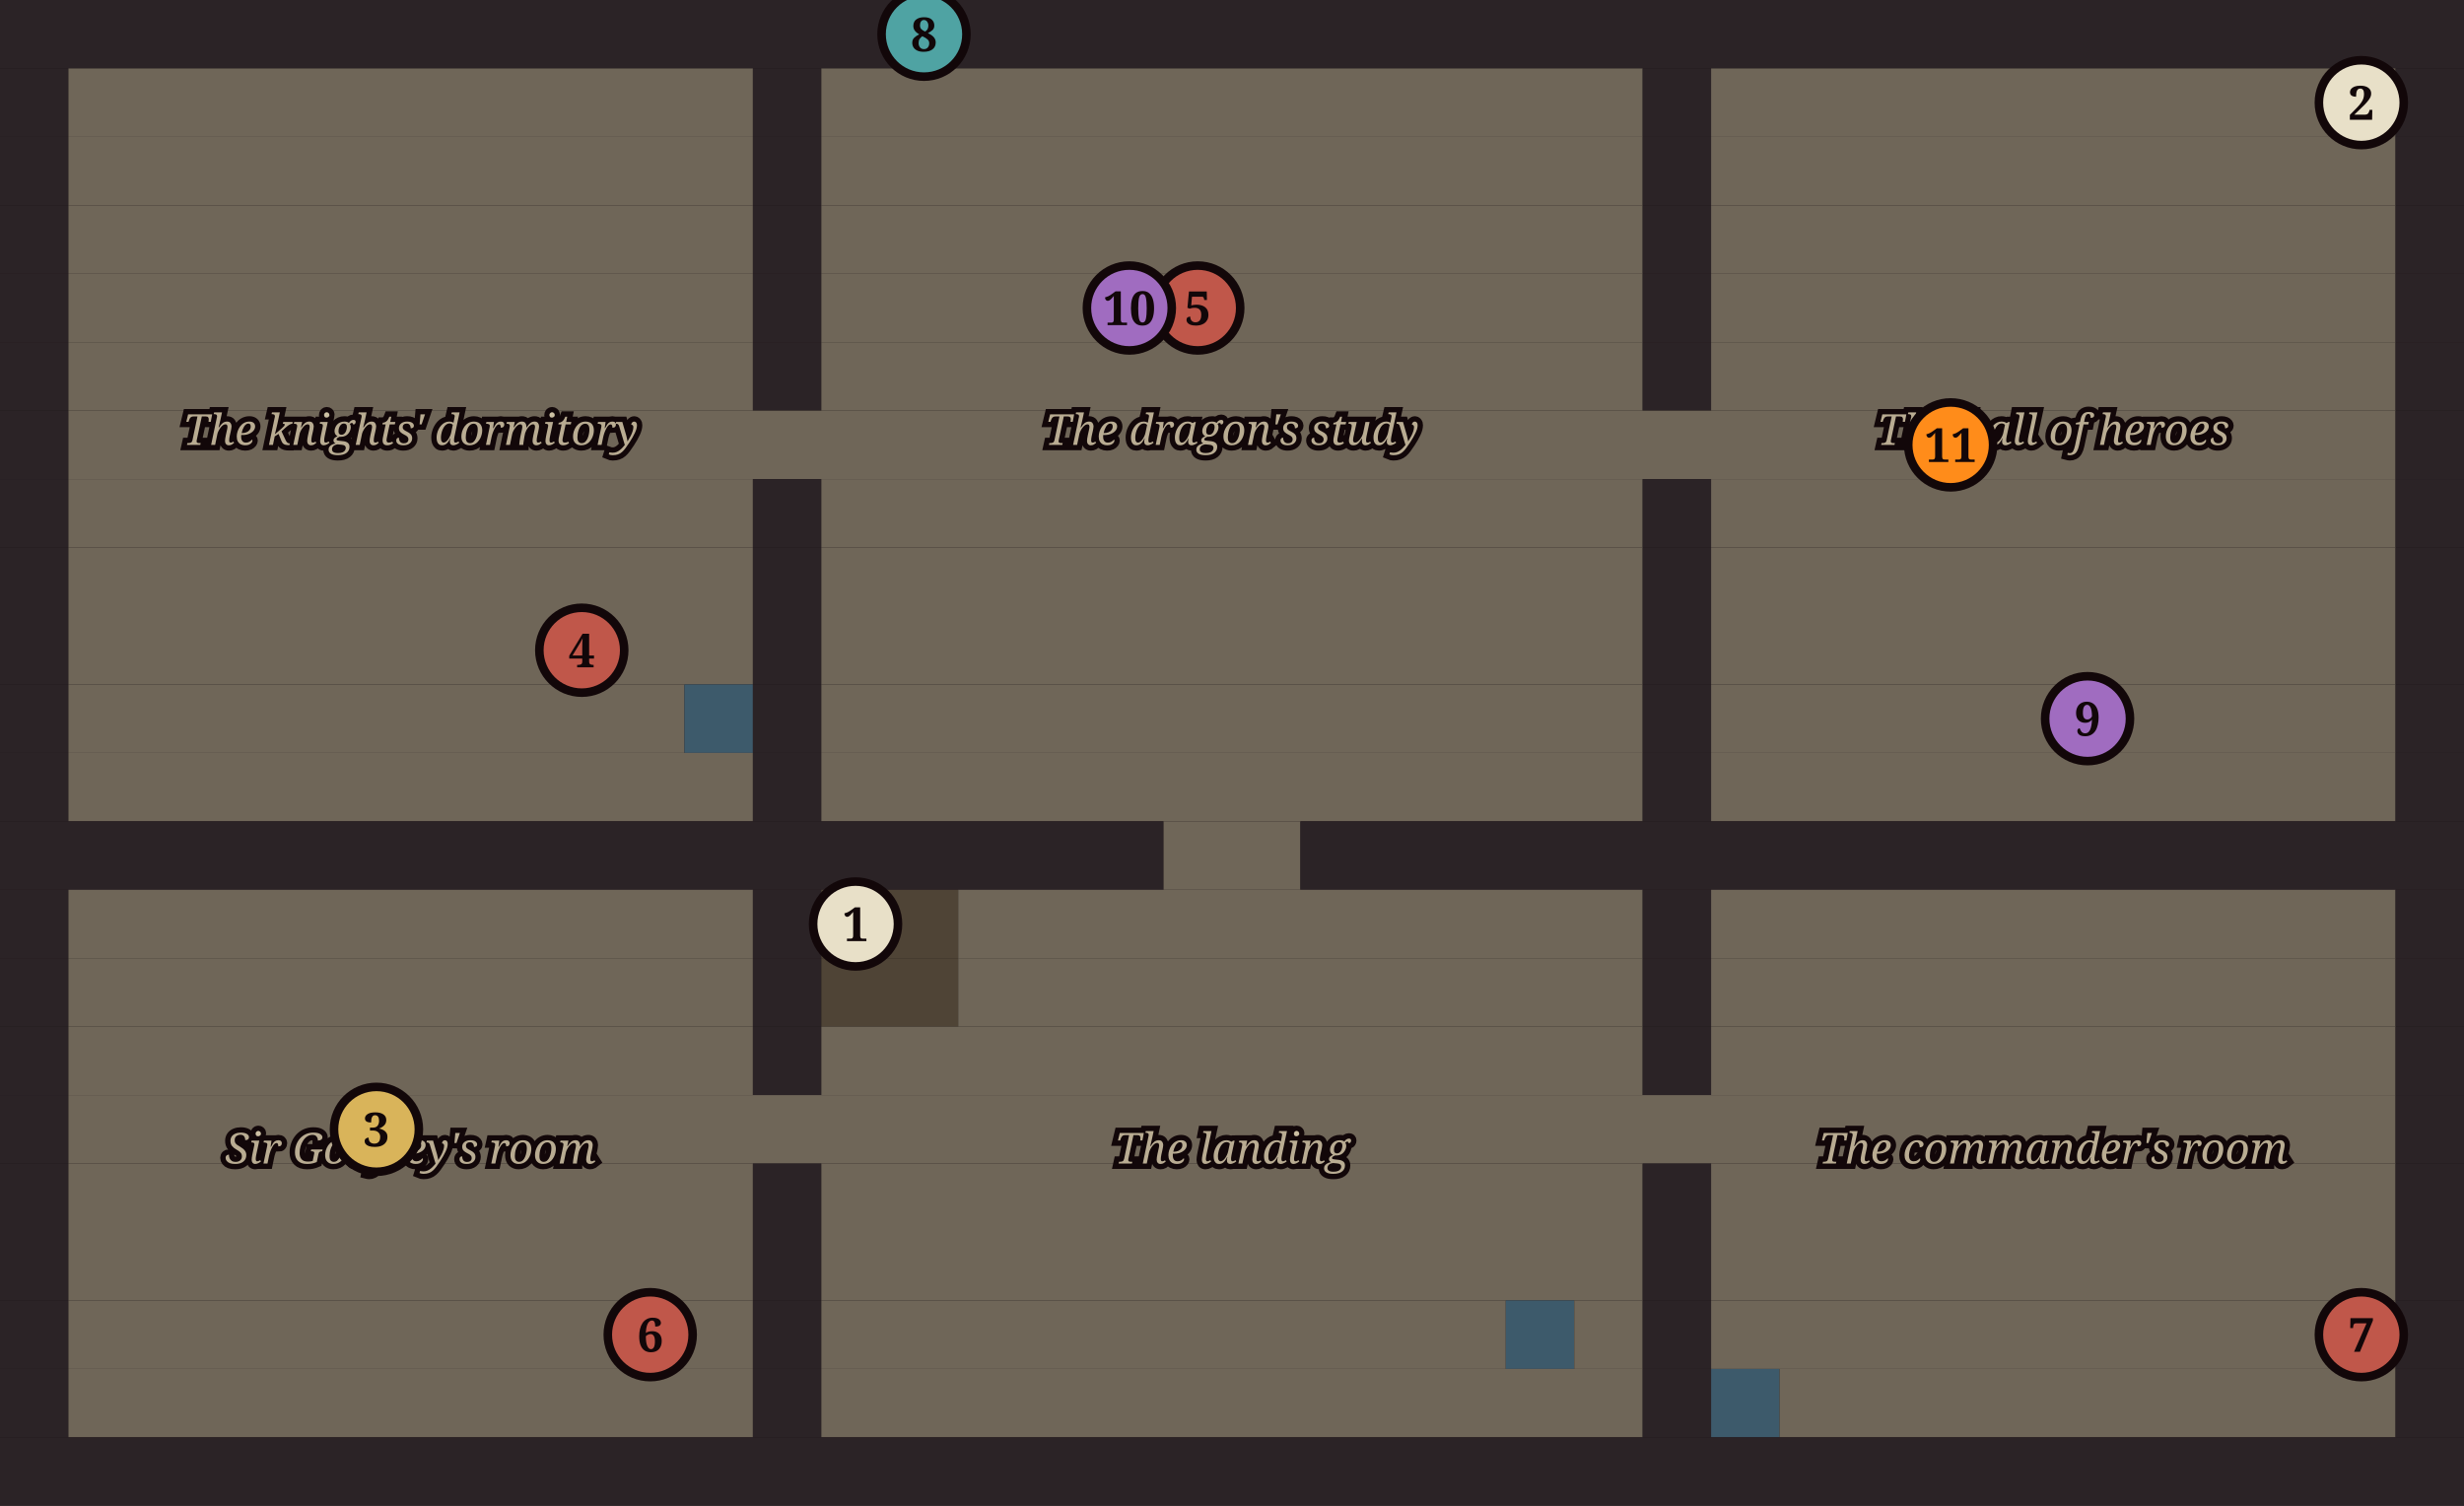
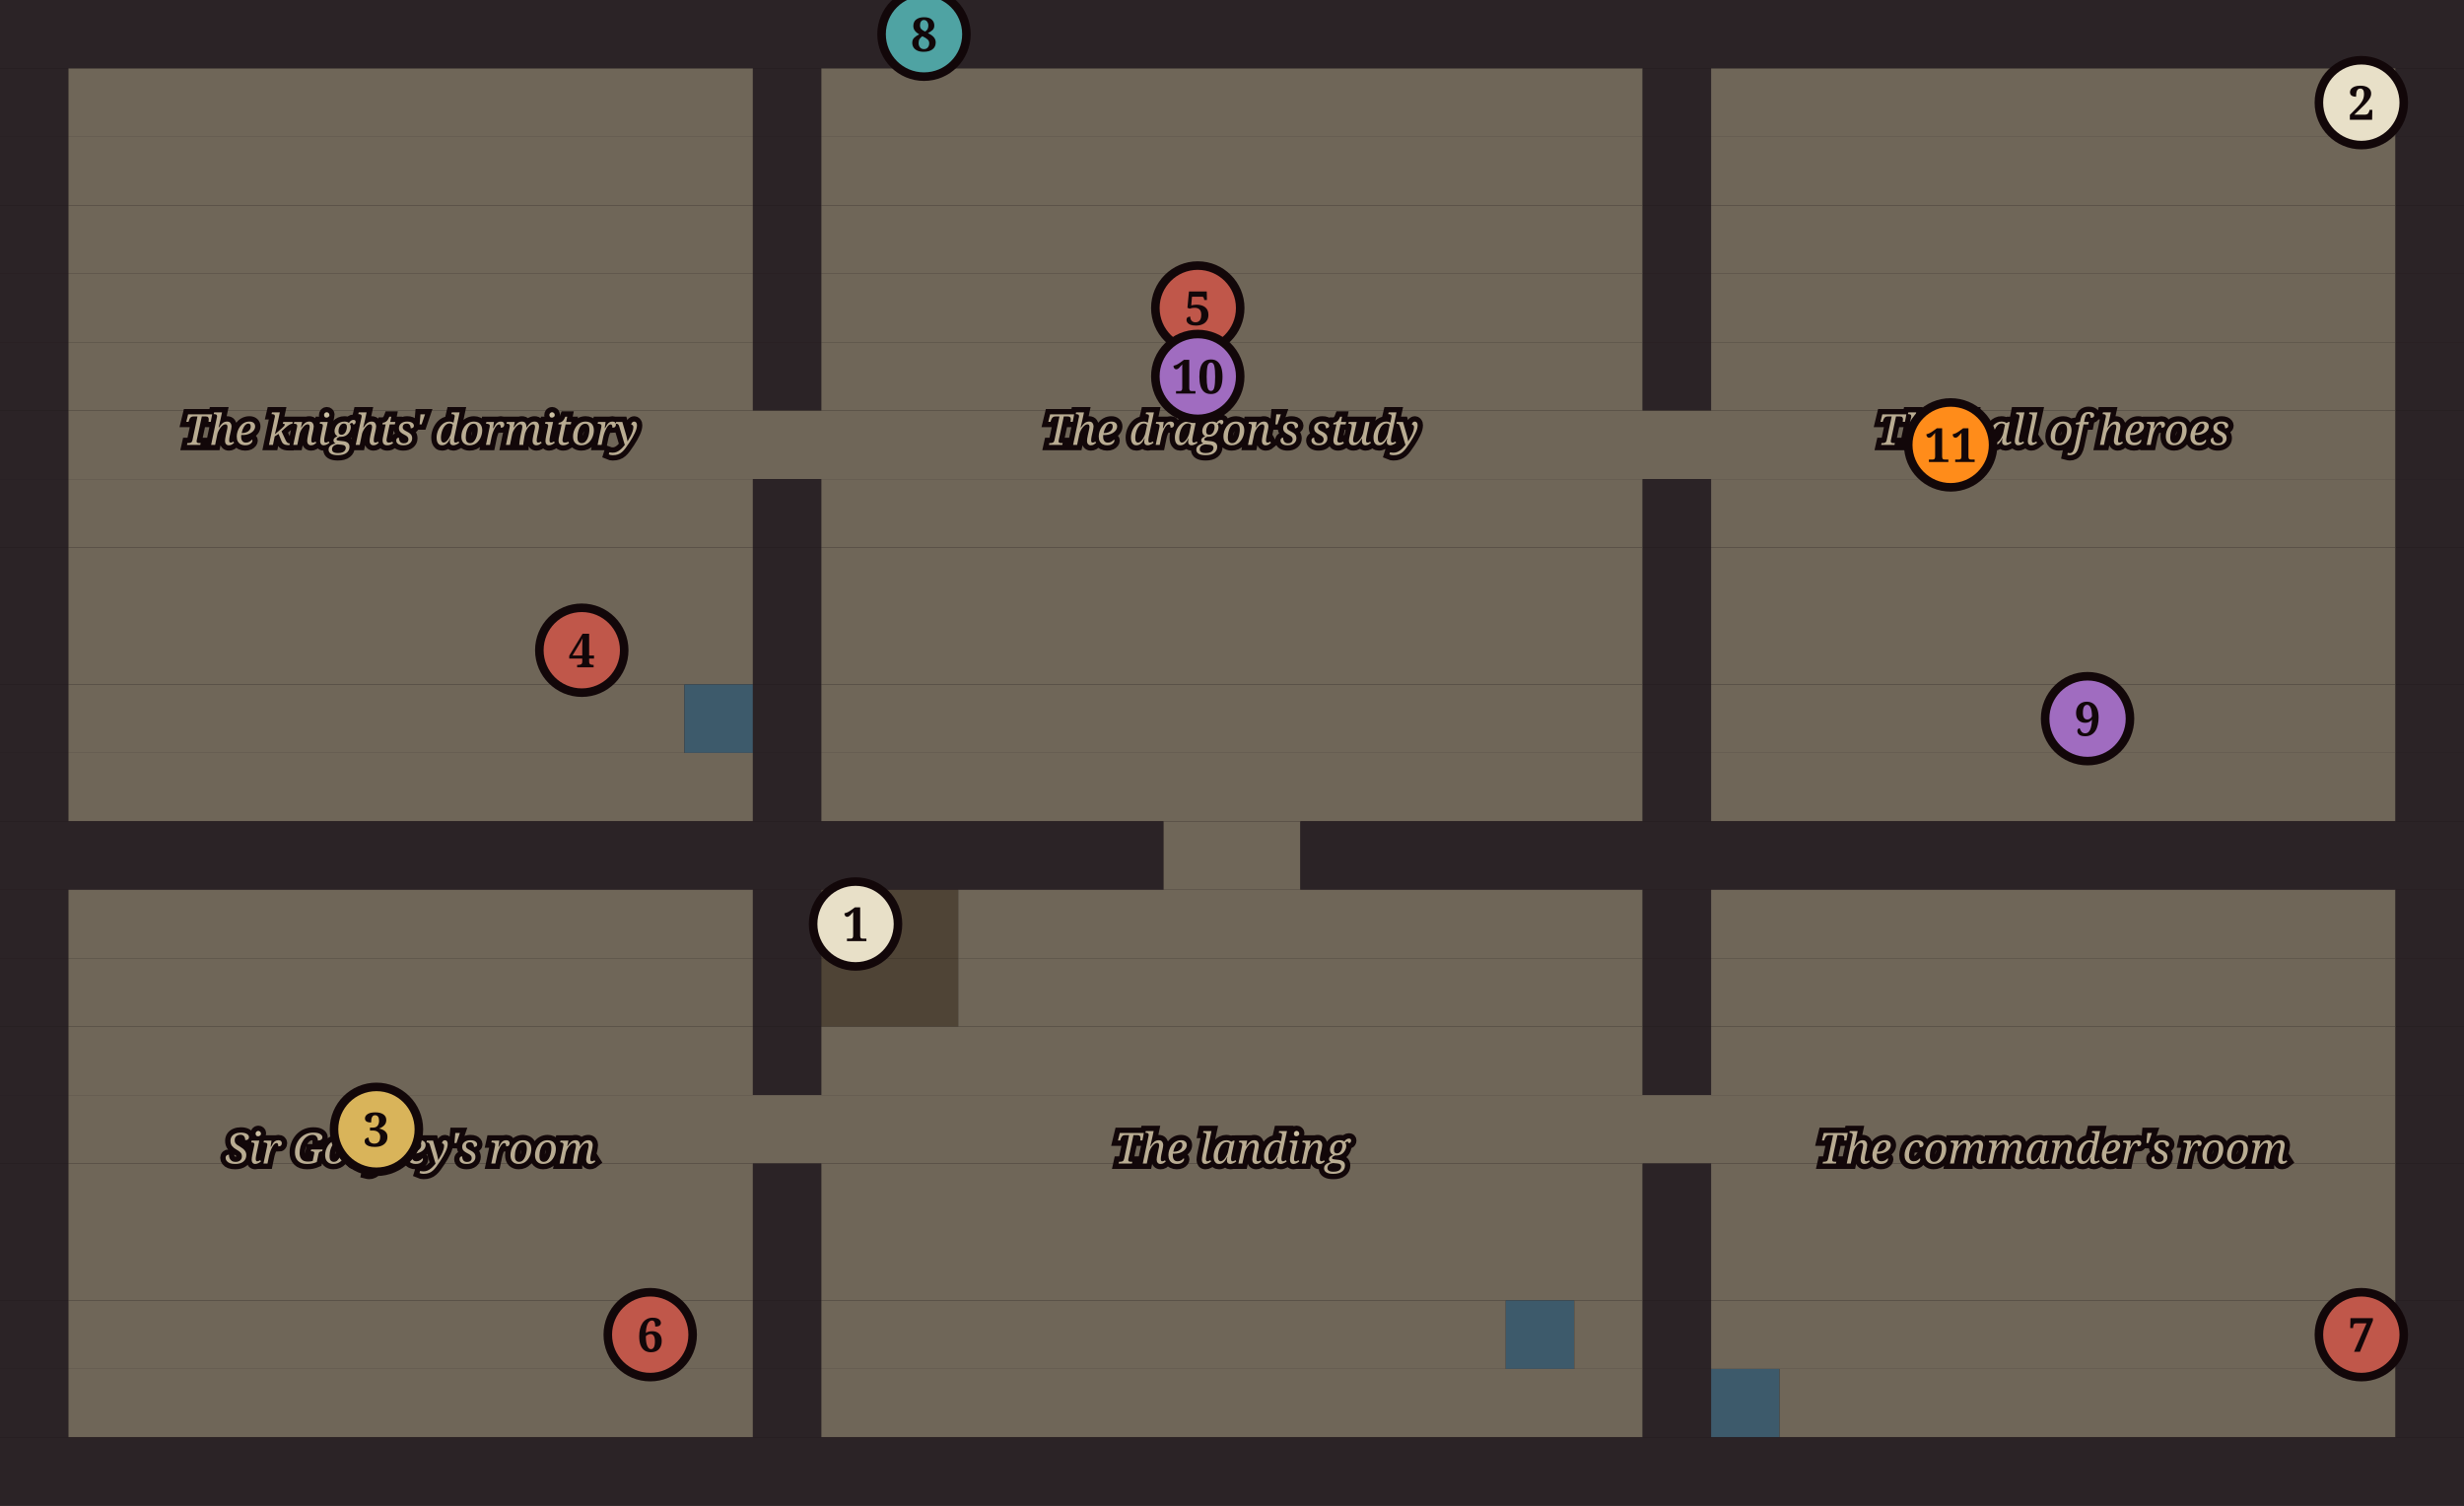
<svg xmlns="http://www.w3.org/2000/svg" viewBox="0 0 576 352" width="576" height="352" font-family="Georgia, serif">
  <rect width="576" height="352" fill="#1a1416" />
  <rect x="0" y="0" width="576" height="16" fill="#2b2326" />
  <rect x="0" y="16" width="16" height="16" fill="#2b2326" />
  <rect x="16" y="16" width="160" height="16" fill="#6f6658" />
  <rect x="176" y="16" width="16" height="16" fill="#2b2326" />
  <rect x="192" y="16" width="192" height="16" fill="#6f6658" />
  <rect x="384" y="16" width="16" height="16" fill="#2b2326" />
  <rect x="400" y="16" width="160" height="16" fill="#6f6658" />
  <rect x="560" y="16" width="16" height="16" fill="#2b2326" />
  <rect x="0" y="32" width="16" height="16" fill="#2b2326" />
  <rect x="16" y="32" width="160" height="16" fill="#6f6658" />
  <rect x="176" y="32" width="16" height="16" fill="#2b2326" />
  <rect x="192" y="32" width="192" height="16" fill="#6f6658" />
  <rect x="384" y="32" width="16" height="16" fill="#2b2326" />
  <rect x="400" y="32" width="160" height="16" fill="#6f6658" />
  <rect x="560" y="32" width="16" height="16" fill="#2b2326" />
  <rect x="0" y="48" width="16" height="16" fill="#2b2326" />
  <rect x="16" y="48" width="160" height="16" fill="#6f6658" />
  <rect x="176" y="48" width="16" height="16" fill="#2b2326" />
  <rect x="192" y="48" width="192" height="16" fill="#6f6658" />
  <rect x="384" y="48" width="16" height="16" fill="#2b2326" />
  <rect x="400" y="48" width="160" height="16" fill="#6f6658" />
  <rect x="560" y="48" width="16" height="16" fill="#2b2326" />
  <rect x="0" y="64" width="16" height="16" fill="#2b2326" />
  <rect x="16" y="64" width="160" height="16" fill="#6f6658" />
  <rect x="176" y="64" width="16" height="16" fill="#2b2326" />
  <rect x="192" y="64" width="192" height="16" fill="#6f6658" />
  <rect x="384" y="64" width="16" height="16" fill="#2b2326" />
  <rect x="400" y="64" width="160" height="16" fill="#6f6658" />
  <rect x="560" y="64" width="16" height="16" fill="#2b2326" />
  <rect x="0" y="80" width="16" height="16" fill="#2b2326" />
  <rect x="16" y="80" width="160" height="16" fill="#6f6658" />
  <rect x="176" y="80" width="16" height="16" fill="#2b2326" />
  <rect x="192" y="80" width="192" height="16" fill="#6f6658" />
  <rect x="384" y="80" width="16" height="16" fill="#2b2326" />
  <rect x="400" y="80" width="160" height="16" fill="#6f6658" />
  <rect x="560" y="80" width="16" height="16" fill="#2b2326" />
  <rect x="0" y="96" width="16" height="16" fill="#2b2326" />
  <rect x="16" y="96" width="544" height="16" fill="#6f6658" />
  <rect x="560" y="96" width="16" height="16" fill="#2b2326" />
  <rect x="0" y="112" width="16" height="16" fill="#2b2326" />
  <rect x="16" y="112" width="160" height="16" fill="#6f6658" />
  <rect x="176" y="112" width="16" height="16" fill="#2b2326" />
  <rect x="192" y="112" width="192" height="16" fill="#6f6658" />
  <rect x="384" y="112" width="16" height="16" fill="#2b2326" />
  <rect x="400" y="112" width="160" height="16" fill="#6f6658" />
  <rect x="560" y="112" width="16" height="16" fill="#2b2326" />
  <rect x="0" y="128" width="16" height="16" fill="#2b2326" />
  <rect x="16" y="128" width="160" height="16" fill="#6f6658" />
  <rect x="176" y="128" width="16" height="16" fill="#2b2326" />
  <rect x="192" y="128" width="192" height="16" fill="#6f6658" />
  <rect x="384" y="128" width="16" height="16" fill="#2b2326" />
  <rect x="400" y="128" width="160" height="16" fill="#6f6658" />
  <rect x="560" y="128" width="16" height="16" fill="#2b2326" />
  <rect x="0" y="144" width="16" height="16" fill="#2b2326" />
  <rect x="16" y="144" width="160" height="16" fill="#6f6658" />
  <rect x="176" y="144" width="16" height="16" fill="#2b2326" />
  <rect x="192" y="144" width="192" height="16" fill="#6f6658" />
  <rect x="384" y="144" width="16" height="16" fill="#2b2326" />
  <rect x="400" y="144" width="160" height="16" fill="#6f6658" />
  <rect x="560" y="144" width="16" height="16" fill="#2b2326" />
  <rect x="0" y="160" width="16" height="16" fill="#2b2326" />
  <rect x="16" y="160" width="144" height="16" fill="#6f6658" />
  <rect x="160" y="160" width="16" height="16" fill="#3d5a6b" />
  <rect x="176" y="160" width="16" height="16" fill="#2b2326" />
  <rect x="192" y="160" width="192" height="16" fill="#6f6658" />
  <rect x="384" y="160" width="16" height="16" fill="#2b2326" />
  <rect x="400" y="160" width="160" height="16" fill="#6f6658" />
  <rect x="560" y="160" width="16" height="16" fill="#2b2326" />
  <rect x="0" y="176" width="16" height="16" fill="#2b2326" />
  <rect x="16" y="176" width="160" height="16" fill="#6f6658" />
  <rect x="176" y="176" width="16" height="16" fill="#2b2326" />
  <rect x="192" y="176" width="192" height="16" fill="#6f6658" />
  <rect x="384" y="176" width="16" height="16" fill="#2b2326" />
  <rect x="400" y="176" width="160" height="16" fill="#6f6658" />
  <rect x="560" y="176" width="16" height="16" fill="#2b2326" />
  <rect x="0" y="192" width="272" height="16" fill="#2b2326" />
  <rect x="272" y="192" width="32" height="16" fill="#6f6658" />
  <rect x="304" y="192" width="272" height="16" fill="#2b2326" />
  <rect x="0" y="208" width="16" height="16" fill="#2b2326" />
  <rect x="16" y="208" width="160" height="16" fill="#6f6658" />
  <rect x="176" y="208" width="16" height="16" fill="#2b2326" />
  <rect x="192" y="208" width="32" height="16" fill="#4f4436" />
  <rect x="224" y="208" width="160" height="16" fill="#6f6658" />
  <rect x="384" y="208" width="16" height="16" fill="#2b2326" />
  <rect x="400" y="208" width="160" height="16" fill="#6f6658" />
  <rect x="560" y="208" width="16" height="16" fill="#2b2326" />
  <rect x="0" y="224" width="16" height="16" fill="#2b2326" />
  <rect x="16" y="224" width="160" height="16" fill="#6f6658" />
  <rect x="176" y="224" width="16" height="16" fill="#2b2326" />
  <rect x="192" y="224" width="32" height="16" fill="#4f4436" />
  <rect x="224" y="224" width="160" height="16" fill="#6f6658" />
  <rect x="384" y="224" width="16" height="16" fill="#2b2326" />
  <rect x="400" y="224" width="160" height="16" fill="#6f6658" />
  <rect x="560" y="224" width="16" height="16" fill="#2b2326" />
  <rect x="0" y="240" width="16" height="16" fill="#2b2326" />
  <rect x="16" y="240" width="160" height="16" fill="#6f6658" />
  <rect x="176" y="240" width="16" height="16" fill="#2b2326" />
  <rect x="192" y="240" width="192" height="16" fill="#6f6658" />
  <rect x="384" y="240" width="16" height="16" fill="#2b2326" />
  <rect x="400" y="240" width="160" height="16" fill="#6f6658" />
  <rect x="560" y="240" width="16" height="16" fill="#2b2326" />
  <rect x="0" y="256" width="16" height="16" fill="#2b2326" />
  <rect x="16" y="256" width="544" height="16" fill="#6f6658" />
  <rect x="560" y="256" width="16" height="16" fill="#2b2326" />
  <rect x="0" y="272" width="16" height="16" fill="#2b2326" />
  <rect x="16" y="272" width="160" height="16" fill="#6f6658" />
  <rect x="176" y="272" width="16" height="16" fill="#2b2326" />
  <rect x="192" y="272" width="192" height="16" fill="#6f6658" />
  <rect x="384" y="272" width="16" height="16" fill="#2b2326" />
  <rect x="400" y="272" width="160" height="16" fill="#6f6658" />
  <rect x="560" y="272" width="16" height="16" fill="#2b2326" />
  <rect x="0" y="288" width="16" height="16" fill="#2b2326" />
  <rect x="16" y="288" width="160" height="16" fill="#6f6658" />
  <rect x="176" y="288" width="16" height="16" fill="#2b2326" />
  <rect x="192" y="288" width="192" height="16" fill="#6f6658" />
  <rect x="384" y="288" width="16" height="16" fill="#2b2326" />
  <rect x="400" y="288" width="160" height="16" fill="#6f6658" />
  <rect x="560" y="288" width="16" height="16" fill="#2b2326" />
  <rect x="0" y="304" width="16" height="16" fill="#2b2326" />
  <rect x="16" y="304" width="160" height="16" fill="#6f6658" />
  <rect x="176" y="304" width="16" height="16" fill="#2b2326" />
  <rect x="192" y="304" width="160" height="16" fill="#6f6658" />
  <rect x="352" y="304" width="16" height="16" fill="#3d5a6b" />
  <rect x="368" y="304" width="16" height="16" fill="#6f6658" />
  <rect x="384" y="304" width="16" height="16" fill="#2b2326" />
  <rect x="400" y="304" width="160" height="16" fill="#6f6658" />
  <rect x="560" y="304" width="16" height="16" fill="#2b2326" />
  <rect x="0" y="320" width="16" height="16" fill="#2b2326" />
  <rect x="16" y="320" width="160" height="16" fill="#6f6658" />
  <rect x="176" y="320" width="16" height="16" fill="#2b2326" />
  <rect x="192" y="320" width="192" height="16" fill="#6f6658" />
  <rect x="384" y="320" width="16" height="16" fill="#2b2326" />
  <rect x="400" y="320" width="16" height="16" fill="#3d5a6b" />
  <rect x="416" y="320" width="144" height="16" fill="#6f6658" />
  <rect x="560" y="320" width="16" height="16" fill="#2b2326" />
  <rect x="0" y="336" width="576" height="16" fill="#2b2326" />
  <text x="96.0" y="104.0" font-size="10" text-anchor="middle" fill="#f0e2c0" fill-opacity="0.75" stroke="#120709" stroke-width="2.5" paint-order="stroke" font-style="italic">The knights' dormitory</text>
  <text x="288.0" y="104.0" font-size="10" text-anchor="middle" fill="#f0e2c0" fill-opacity="0.75" stroke="#120709" stroke-width="2.5" paint-order="stroke" font-style="italic">The dragon's study</text>
  <text x="480.0" y="104.0" font-size="10" text-anchor="middle" fill="#f0e2c0" fill-opacity="0.75" stroke="#120709" stroke-width="2.5" paint-order="stroke" font-style="italic">The hall of heroes</text>
  <text x="96.0" y="272.0" font-size="10" text-anchor="middle" fill="#f0e2c0" fill-opacity="0.75" stroke="#120709" stroke-width="2.5" paint-order="stroke" font-style="italic">Sir Godfrey's room</text>
  <text x="288.0" y="272.0" font-size="10" text-anchor="middle" fill="#f0e2c0" fill-opacity="0.75" stroke="#120709" stroke-width="2.5" paint-order="stroke" font-style="italic">The landing</text>
  <text x="480.0" y="272.0" font-size="10" text-anchor="middle" fill="#f0e2c0" fill-opacity="0.75" stroke="#120709" stroke-width="2.5" paint-order="stroke" font-style="italic">The commander's room</text>
  <circle cx="200.0" cy="216.0" r="9.92" fill="#e8e0c8" stroke="#120709" stroke-width="2" />
  <text x="200.0" y="220.0" font-size="11" text-anchor="middle" fill="#120709" font-weight="bold">1</text>
  <circle cx="552.0" cy="24.0" r="9.92" fill="#e8e0c8" stroke="#120709" stroke-width="2" />
  <text x="552.0" y="28.0" font-size="11" text-anchor="middle" fill="#120709" font-weight="bold">2</text>
  <circle cx="88.0" cy="264.0" r="9.92" fill="#d9b45a" stroke="#120709" stroke-width="2" />
  <text x="88.0" y="268.0" font-size="11" text-anchor="middle" fill="#120709" font-weight="bold">3</text>
  <circle cx="136.0" cy="152.0" r="9.92" fill="#c0574a" stroke="#120709" stroke-width="2" />
  <text x="136.0" y="156.0" font-size="11" text-anchor="middle" fill="#120709" font-weight="bold">4</text>
  <circle cx="280.0" cy="72.0" r="9.92" fill="#c0574a" stroke="#120709" stroke-width="2" />
  <text x="280.0" y="76.0" font-size="11" text-anchor="middle" fill="#120709" font-weight="bold">5</text>
  <circle cx="152.0" cy="312.0" r="9.92" fill="#c0574a" stroke="#120709" stroke-width="2" />
  <text x="152.0" y="316.0" font-size="11" text-anchor="middle" fill="#120709" font-weight="bold">6</text>
  <circle cx="552.0" cy="312.0" r="9.92" fill="#c0574a" stroke="#120709" stroke-width="2" />
  <text x="552.0" y="316.0" font-size="11" text-anchor="middle" fill="#120709" font-weight="bold">7</text>
  <circle cx="216.0" cy="8.0" r="9.92" fill="#4fa3a3" stroke="#120709" stroke-width="2" />
  <text x="216.0" y="12.0" font-size="11" text-anchor="middle" fill="#120709" font-weight="bold">8</text>
  <circle cx="488.0" cy="168.0" r="9.92" fill="#a06cc0" stroke="#120709" stroke-width="2" />
  <text x="488.0" y="172.0" font-size="11" text-anchor="middle" fill="#120709" font-weight="bold">9</text>
-   <circle cx="264.0" cy="72.0" r="9.92" fill="#a06cc0" stroke="#120709" stroke-width="2" />
-   <text x="264.0" y="76.0" font-size="11" text-anchor="middle" fill="#120709" font-weight="bold">10</text>
+   <circle cx="280.0" cy="88.0" r="9.92" fill="#a06cc0" stroke="#120709" stroke-width="2" />
+   <text x="280.0" y="92.0" font-size="11" text-anchor="middle" fill="#120709" font-weight="bold">10</text>
  <circle cx="456.0" cy="104.0" r="9.92" fill="#ff8c1a" stroke="#120709" stroke-width="2" />
  <text x="456.0" y="108.0" font-size="11" text-anchor="middle" fill="#120709" font-weight="bold">11</text>
</svg>
